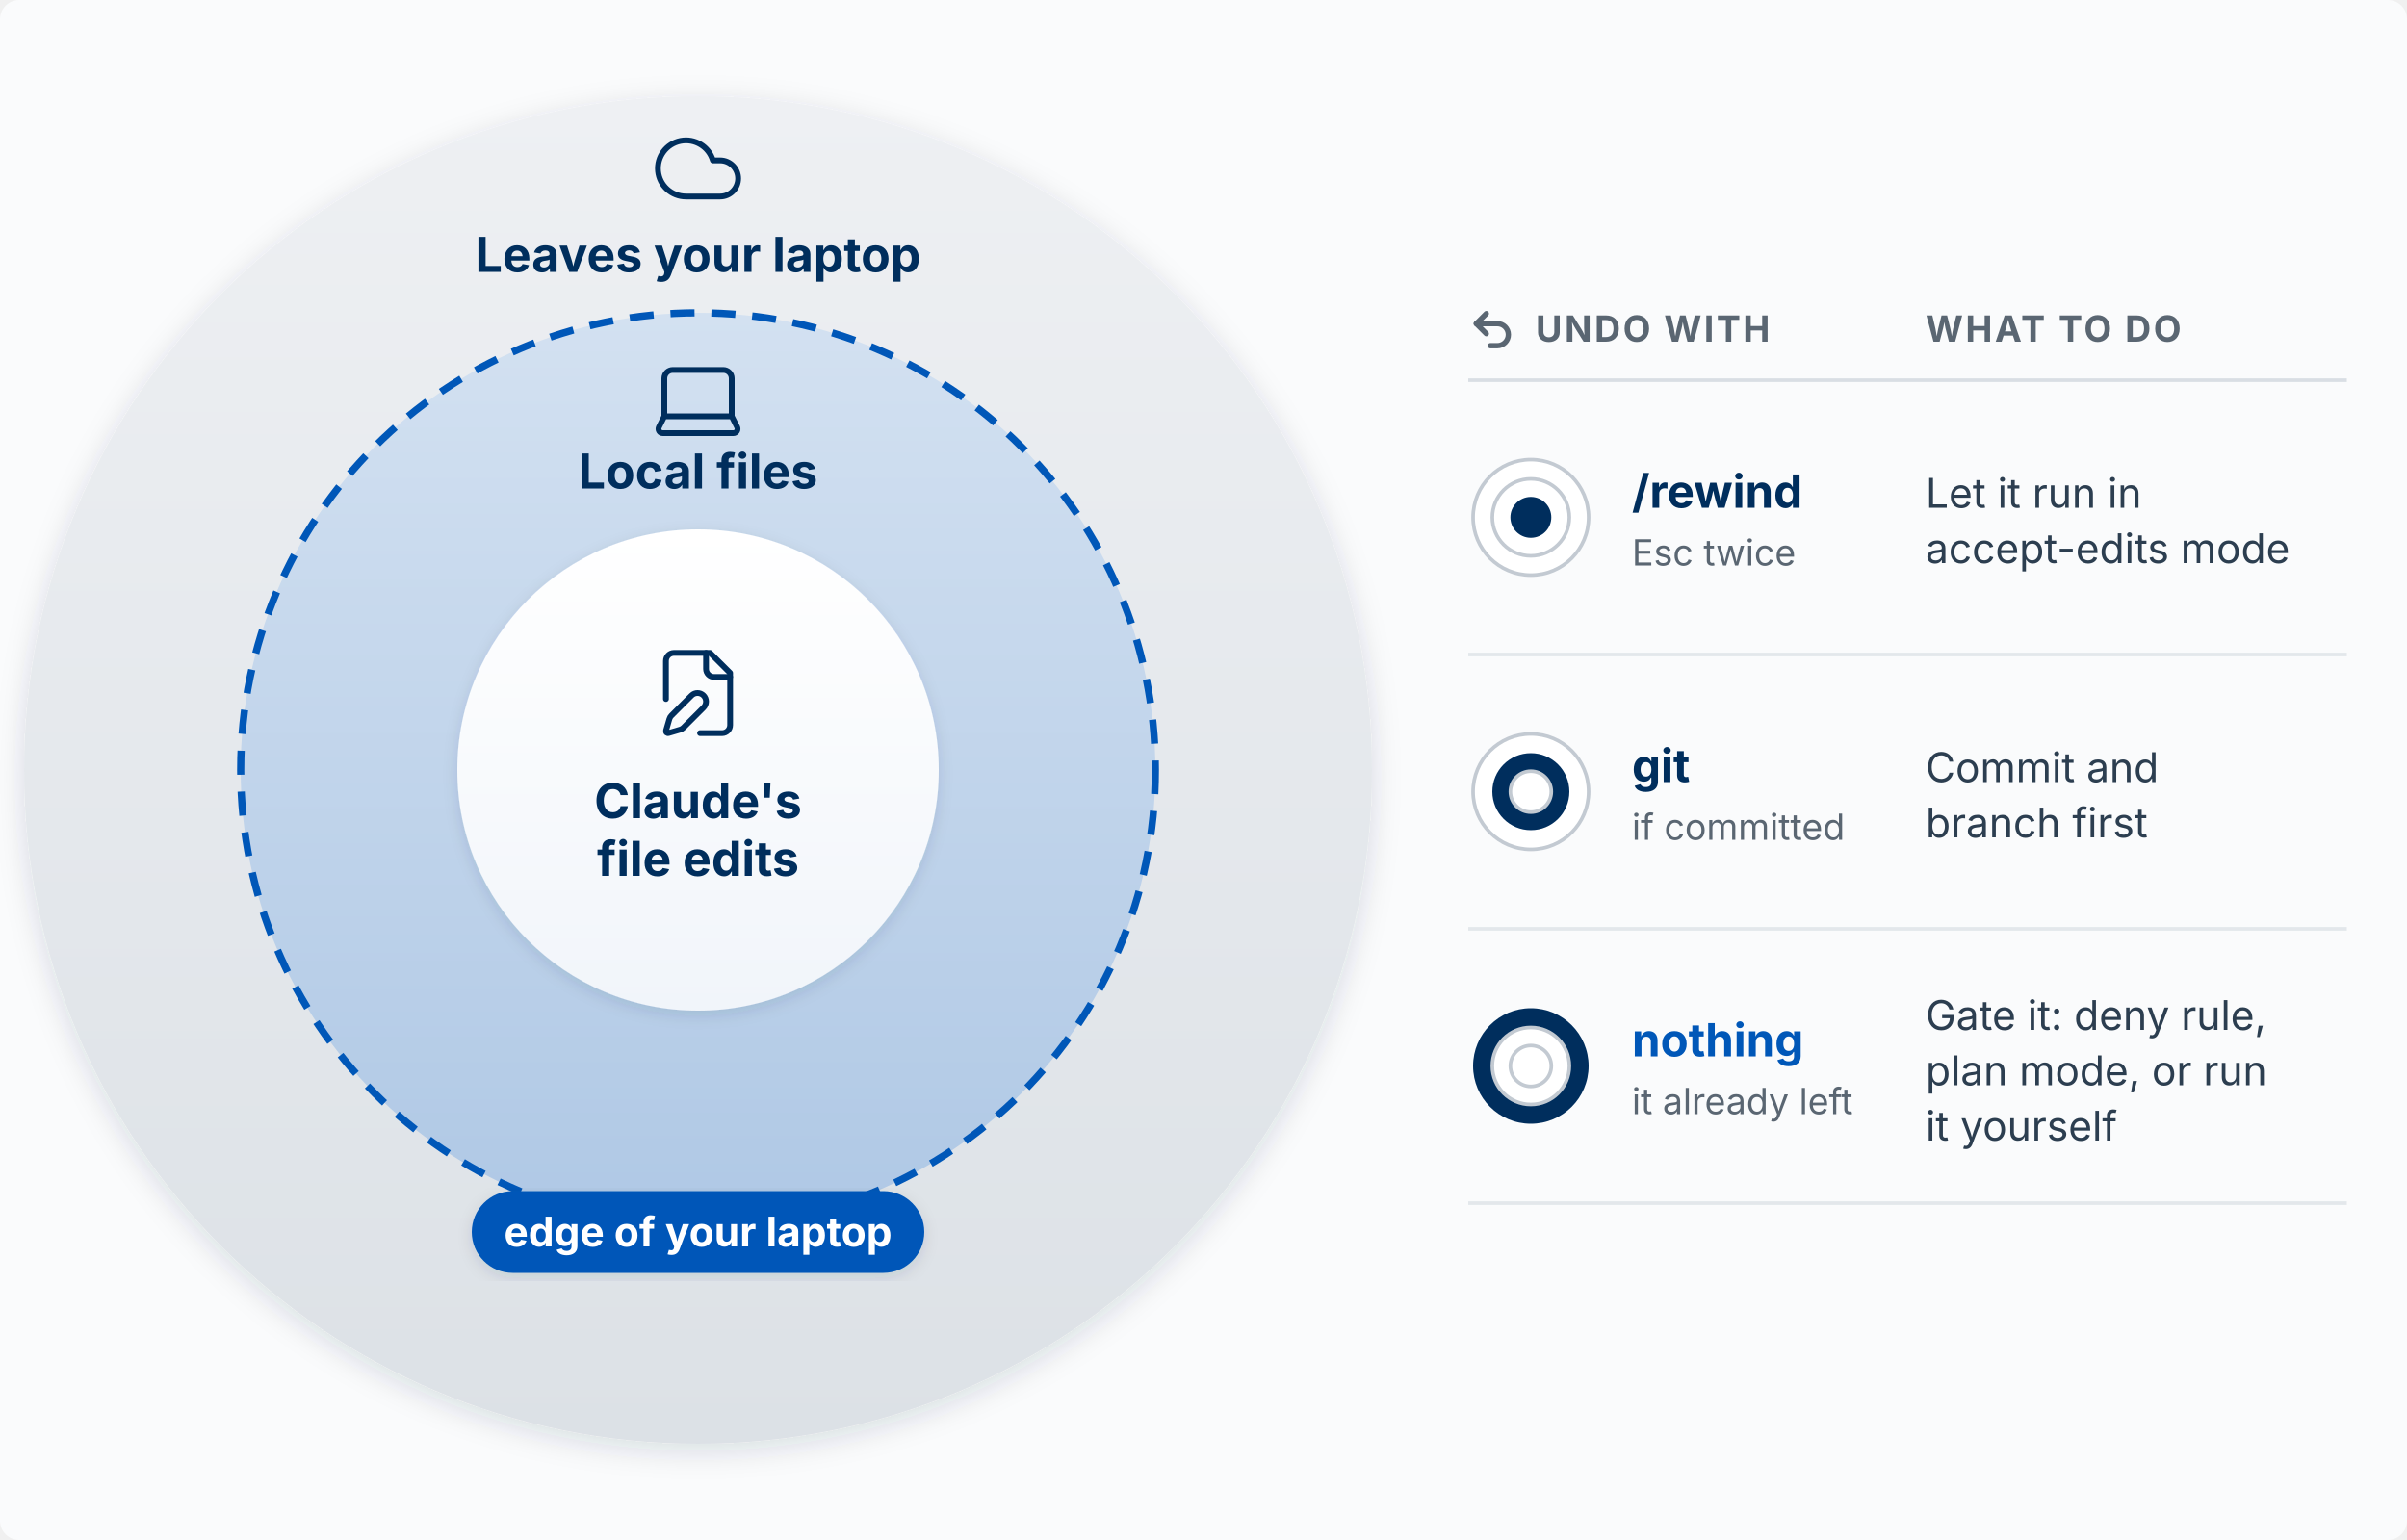
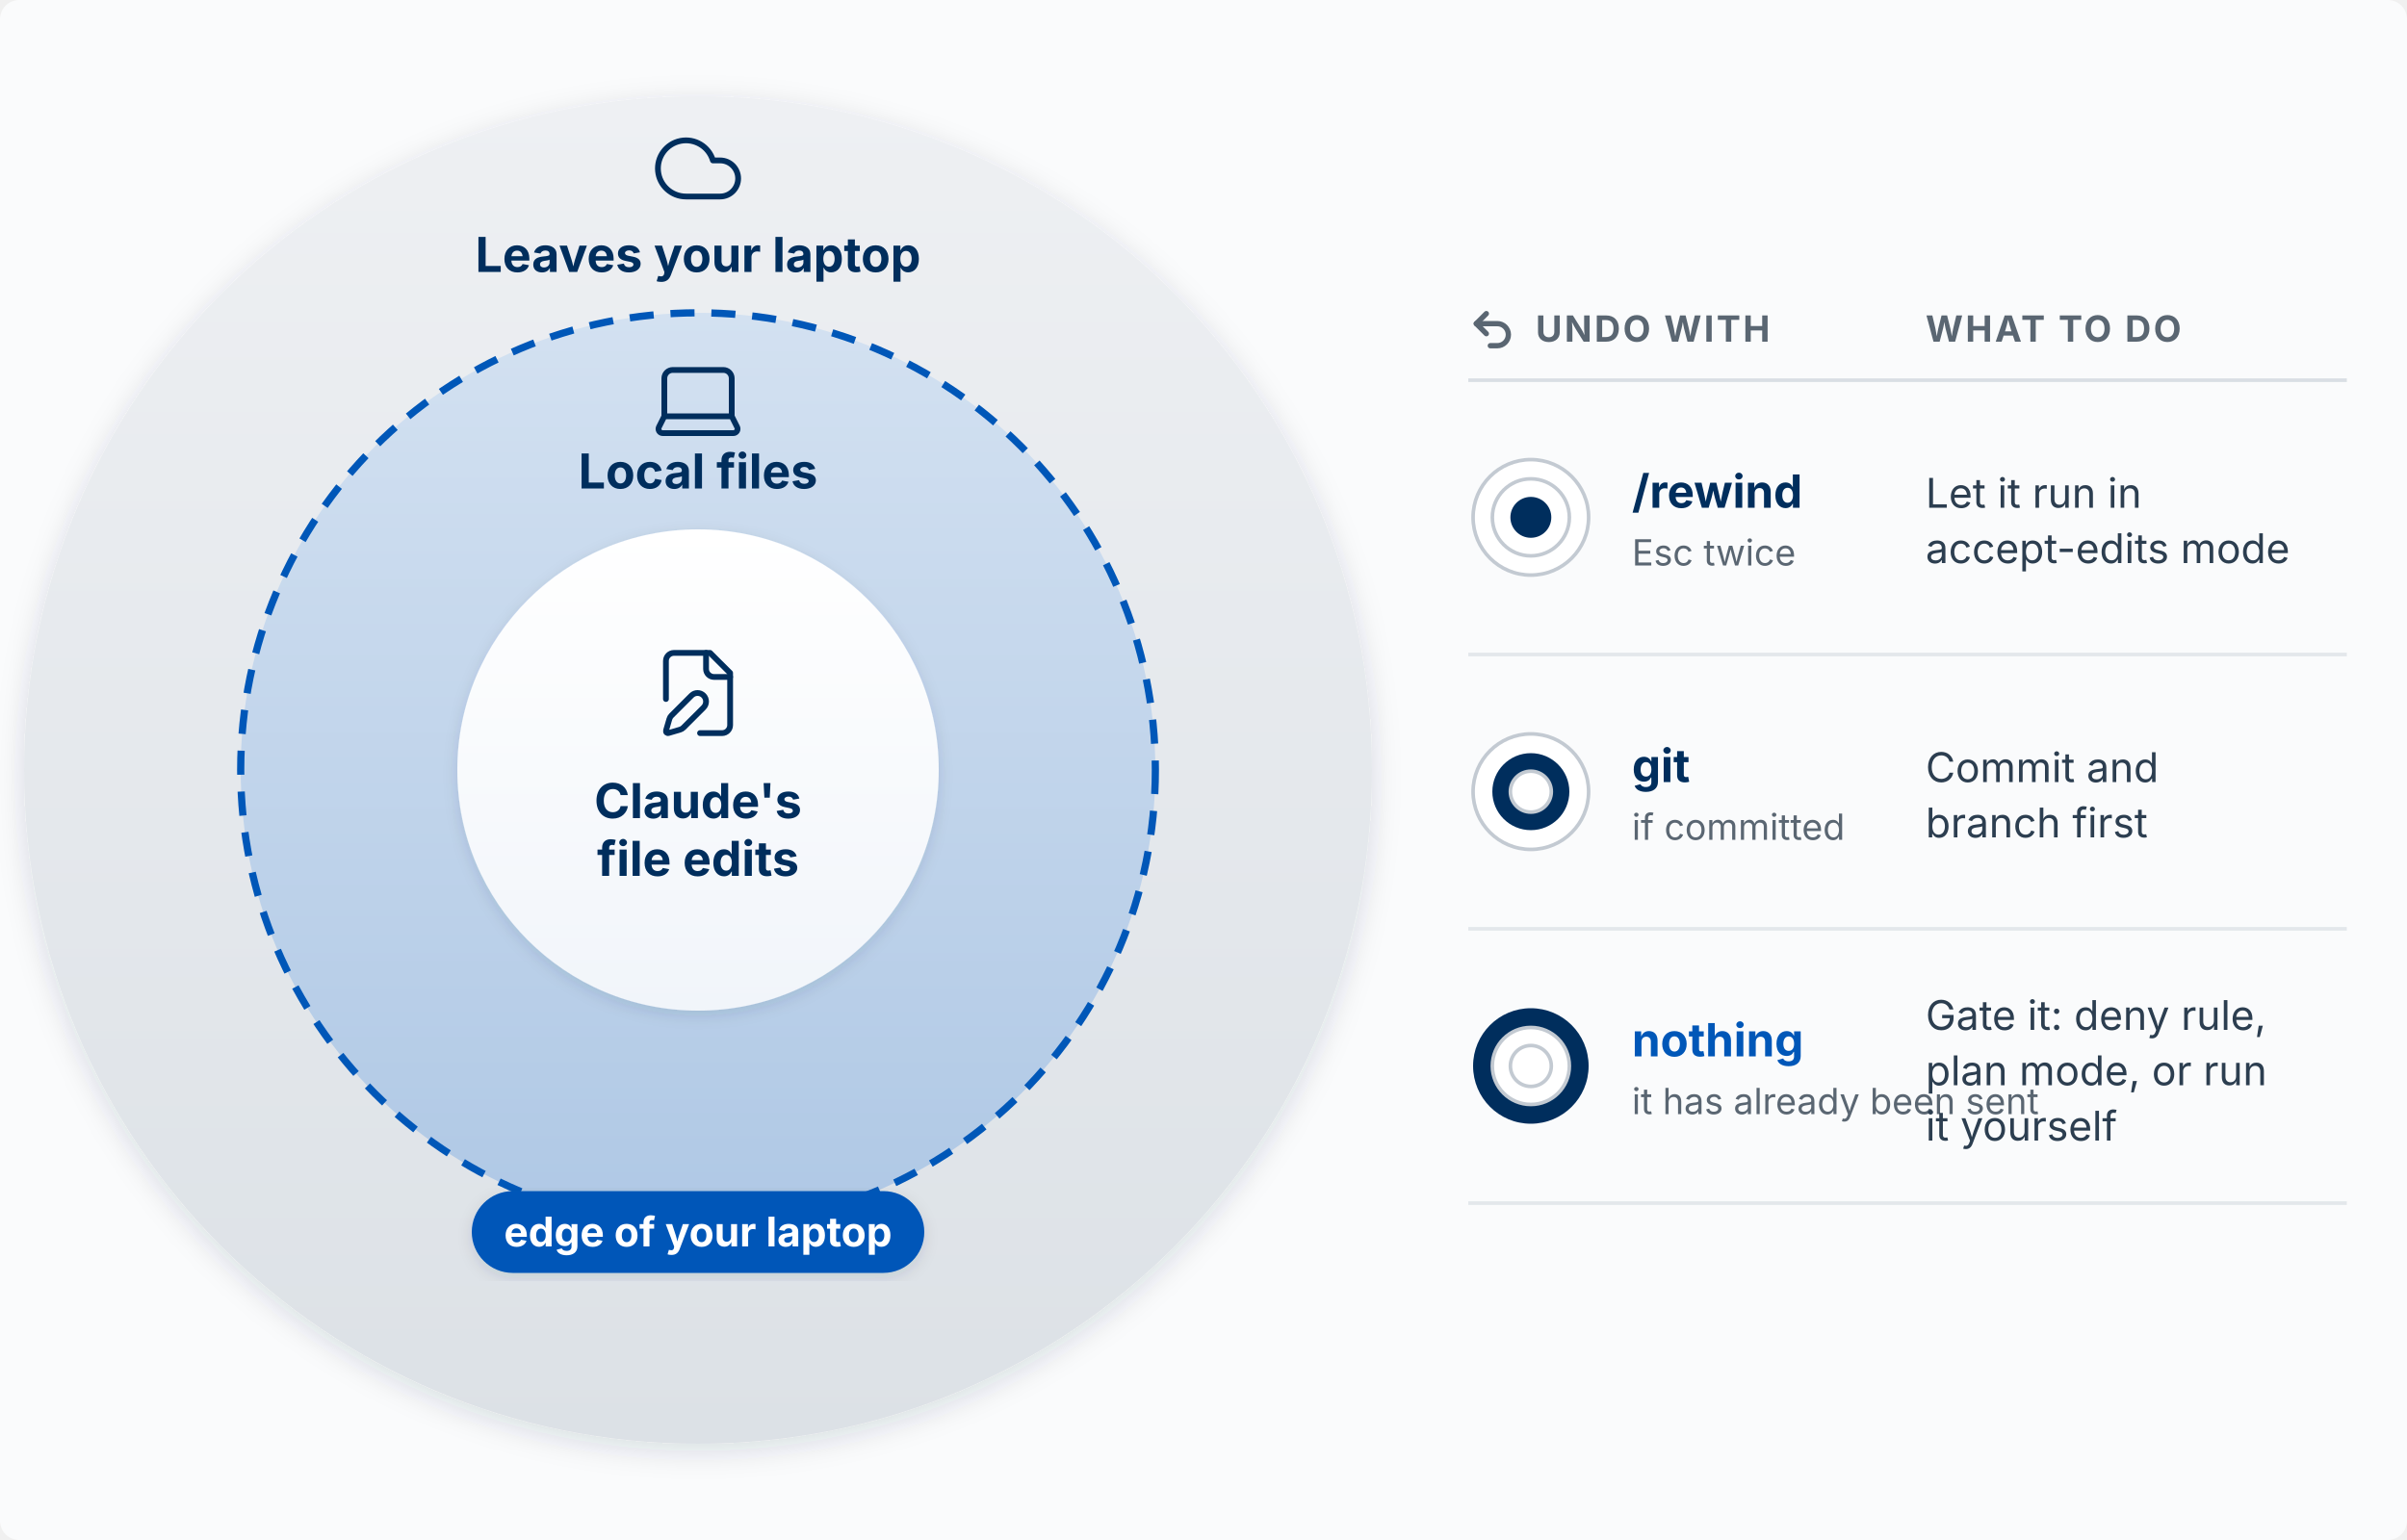
<svg xmlns="http://www.w3.org/2000/svg" viewBox="0 0 1000 640" role="img" aria-labelledby="t4 d4" font-family="Inter, 'Helvetica Neue', Helvetica, Arial, sans-serif">
  <defs>
    <linearGradient id="br-outer" x1="0" y1="0" x2="0" y2="1">
      <stop offset="0%" stop-color="#EEF0F3" />
      <stop offset="100%" stop-color="#DCE1E6" />
    </linearGradient>
    <linearGradient id="br-mid" x1="0" y1="0" x2="0" y2="1">
      <stop offset="0%" stop-color="#D3E1F1" />
      <stop offset="100%" stop-color="#AFC8E5" />
    </linearGradient>
    <linearGradient id="br-inner" x1="0" y1="0" x2="0" y2="1">
      <stop offset="0%" stop-color="#FFFFFF" />
      <stop offset="100%" stop-color="#F1F5FA" />
    </linearGradient>
    <filter id="br-shadow" x="-10%" y="-10%" width="120%" height="120%">
      <feDropShadow dx="0" dy="3" stdDeviation="6" flood-color="#0a2e4d" flood-opacity="0.14" />
    </filter>
    <filter id="br-shadow-sm" x="-10%" y="-10%" width="120%" height="120%">
      <feDropShadow dx="0" dy="2" stdDeviation="3" flood-color="#0a2e4d" flood-opacity="0.12" />
    </filter>
  </defs>
  <rect x="0" y="0" width="1000" height="640" rx="8" fill="#FAFBFC" />
  <circle cx="290" cy="320" r="280" fill="url(#br-outer)" filter="url(#br-shadow)" />
  <circle cx="290" cy="320" r="190" fill="url(#br-mid)" />
  <circle cx="290" cy="320" r="100" fill="url(#br-inner)" filter="url(#br-shadow-sm)" />
  <g transform="translate(270.0,50.0) scale(1.6667)" fill="none" stroke="#002E5D" stroke-width="1.440" stroke-linecap="round" stroke-linejoin="round">
    <path d="M17.5 19H9a7 7 0 1 1 6.71-9h1.79a4.5 4.5 0 1 1 0 9Z" />
  </g>
  <text x="290" y="113" text-anchor="middle" font-size="20" font-weight="700" fill="#002E5D">Leaves your laptop</text>
  <g transform="translate(269.0,145.0) scale(1.75)" fill="none" stroke="#002E5D" stroke-width="1.371" stroke-linecap="round" stroke-linejoin="round">
    <path d="M20 16V7a2 2 0 0 0-2-2H6a2 2 0 0 0-2 2v9m16 0H4m16 0 1.28 2.55a1 1 0 0 1-.9 1.45H3.62a1 1 0 0 1-.9-1.45L4 16" />
  </g>
  <text x="290" y="203" text-anchor="middle" font-size="20" font-weight="700" fill="#002E5D">Local files</text>
  <g transform="translate(270.0,268.0) scale(1.6667)" fill="none" stroke="#002E5D" stroke-width="1.440" stroke-linecap="round" stroke-linejoin="round">
    <path d="M12.5 22H18a2 2 0 0 0 2-2V7l-5-5H6a2 2 0 0 0-2 2v9.5" />
    <path d="M14 2v4a2 2 0 0 0 2 2h4" />
    <path d="M13.378 15.626a1 1 0 1 0-3.004-3.004l-5.01 5.012a2 2 0 0 0-.506.854l-.837 2.87a.5.5 0 0 0 .62.62l2.87-.837a2 2 0 0 0 .854-.506z" />
  </g>
  <text x="290" y="340" text-anchor="middle" font-size="20" font-weight="700" fill="#002E5D">Claude's</text>
  <text x="290" y="364" text-anchor="middle" font-size="20" font-weight="700" fill="#002E5D">file edits</text>
  <circle cx="290" cy="320" r="190" fill="none" stroke="#0057B8" stroke-width="3" stroke-dasharray="10 7" />
  <rect x="196" y="495" width="188" height="34" rx="17" fill="#0057B8" filter="url(#br-shadow-sm)" />
  <text x="290" y="518" text-anchor="middle" font-size="17" font-weight="700" fill="#FFFFFF">edge of your laptop</text>
  <g transform="translate(610.0,127.0) scale(0.8333)" fill="none" stroke="#5A6672" stroke-width="2.640" stroke-linecap="round" stroke-linejoin="round">
    <path d="M9 14 4 9l5-5" />
    <path d="M4 9h10.5a5.5 5.5 0 0 1 5.5 5.5a5.5 5.5 0 0 1-5.5 5.5H11" />
  </g>
  <text x="638" y="142" font-size="15" font-weight="700" fill="#5A6672" letter-spacing="1">UNDO WITH</text>
  <text x="800" y="142" font-size="15" font-weight="700" fill="#5A6672" letter-spacing="1">WHAT TO DO</text>
  <line x1="610" y1="158" x2="975" y2="158" stroke="#D9DEE4" stroke-width="1.5" />
  <circle cx="636" cy="215" r="24" fill="#FFFFFF" stroke="#C3CAD2" stroke-width="1.5" />
  <circle cx="636" cy="215" r="16" fill="#FFFFFF" stroke="#C3CAD2" stroke-width="1.5" />
  <circle cx="636" cy="215" r="8.5" fill="#002E5D" />
  <text x="678" y="211" font-size="19" font-weight="700" fill="#002E5D">/rewind</text>
  <text x="678" y="235" font-size="15" fill="#5A6672">Esc twice</text>
  <text x="800" y="211" font-size="17" fill="#2C3E50">Let it run in</text>
  <text x="800" y="234" font-size="17" fill="#2C3E50">accept-edits mode</text>
  <line x1="610" y1="272" x2="975" y2="272" stroke="#E3E7EB" stroke-width="1.5" />
  <circle cx="636" cy="329" r="24" fill="#FFFFFF" stroke="#C3CAD2" stroke-width="1.5" />
  <circle cx="636" cy="329" r="16" fill="#002E5D" />
  <circle cx="636" cy="329" r="8.5" fill="#FFFFFF" stroke="#C3CAD2" stroke-width="1.5" />
  <text x="678" y="325" font-size="19" font-weight="700" fill="#002E5D">git</text>
  <text x="678" y="349" font-size="15" fill="#5A6672">if committed</text>
  <text x="800" y="325" font-size="17" fill="#2C3E50">Commit and</text>
  <text x="800" y="348" font-size="17" fill="#2C3E50">branch first</text>
  <line x1="610" y1="386" x2="975" y2="386" stroke="#E3E7EB" stroke-width="1.5" />
  <circle cx="636" cy="443" r="24" fill="#002E5D" />
  <circle cx="636" cy="443" r="16" fill="#FFFFFF" stroke="#C3CAD2" stroke-width="1.5" />
  <circle cx="636" cy="443" r="8.5" fill="#FFFFFF" stroke="#C3CAD2" stroke-width="1.5" />
  <text x="678" y="439" font-size="19" font-weight="700" fill="#0057B8">nothing</text>
-   <text x="678" y="463" font-size="15" fill="#5A6672">it already left</text>
+   <text x="678" y="463" font-size="15" fill="#5A6672">it has already been sent</text>
  <text x="800" y="428" font-size="17" fill="#2C3E50">Gate it: deny rule,</text>
  <text x="800" y="451" font-size="17" fill="#2C3E50">plan mode, or run</text>
  <text x="800" y="474" font-size="17" fill="#2C3E50">it yourself</text>
  <line x1="610" y1="500" x2="975" y2="500" stroke="#E3E7EB" stroke-width="1.5" />
</svg>
